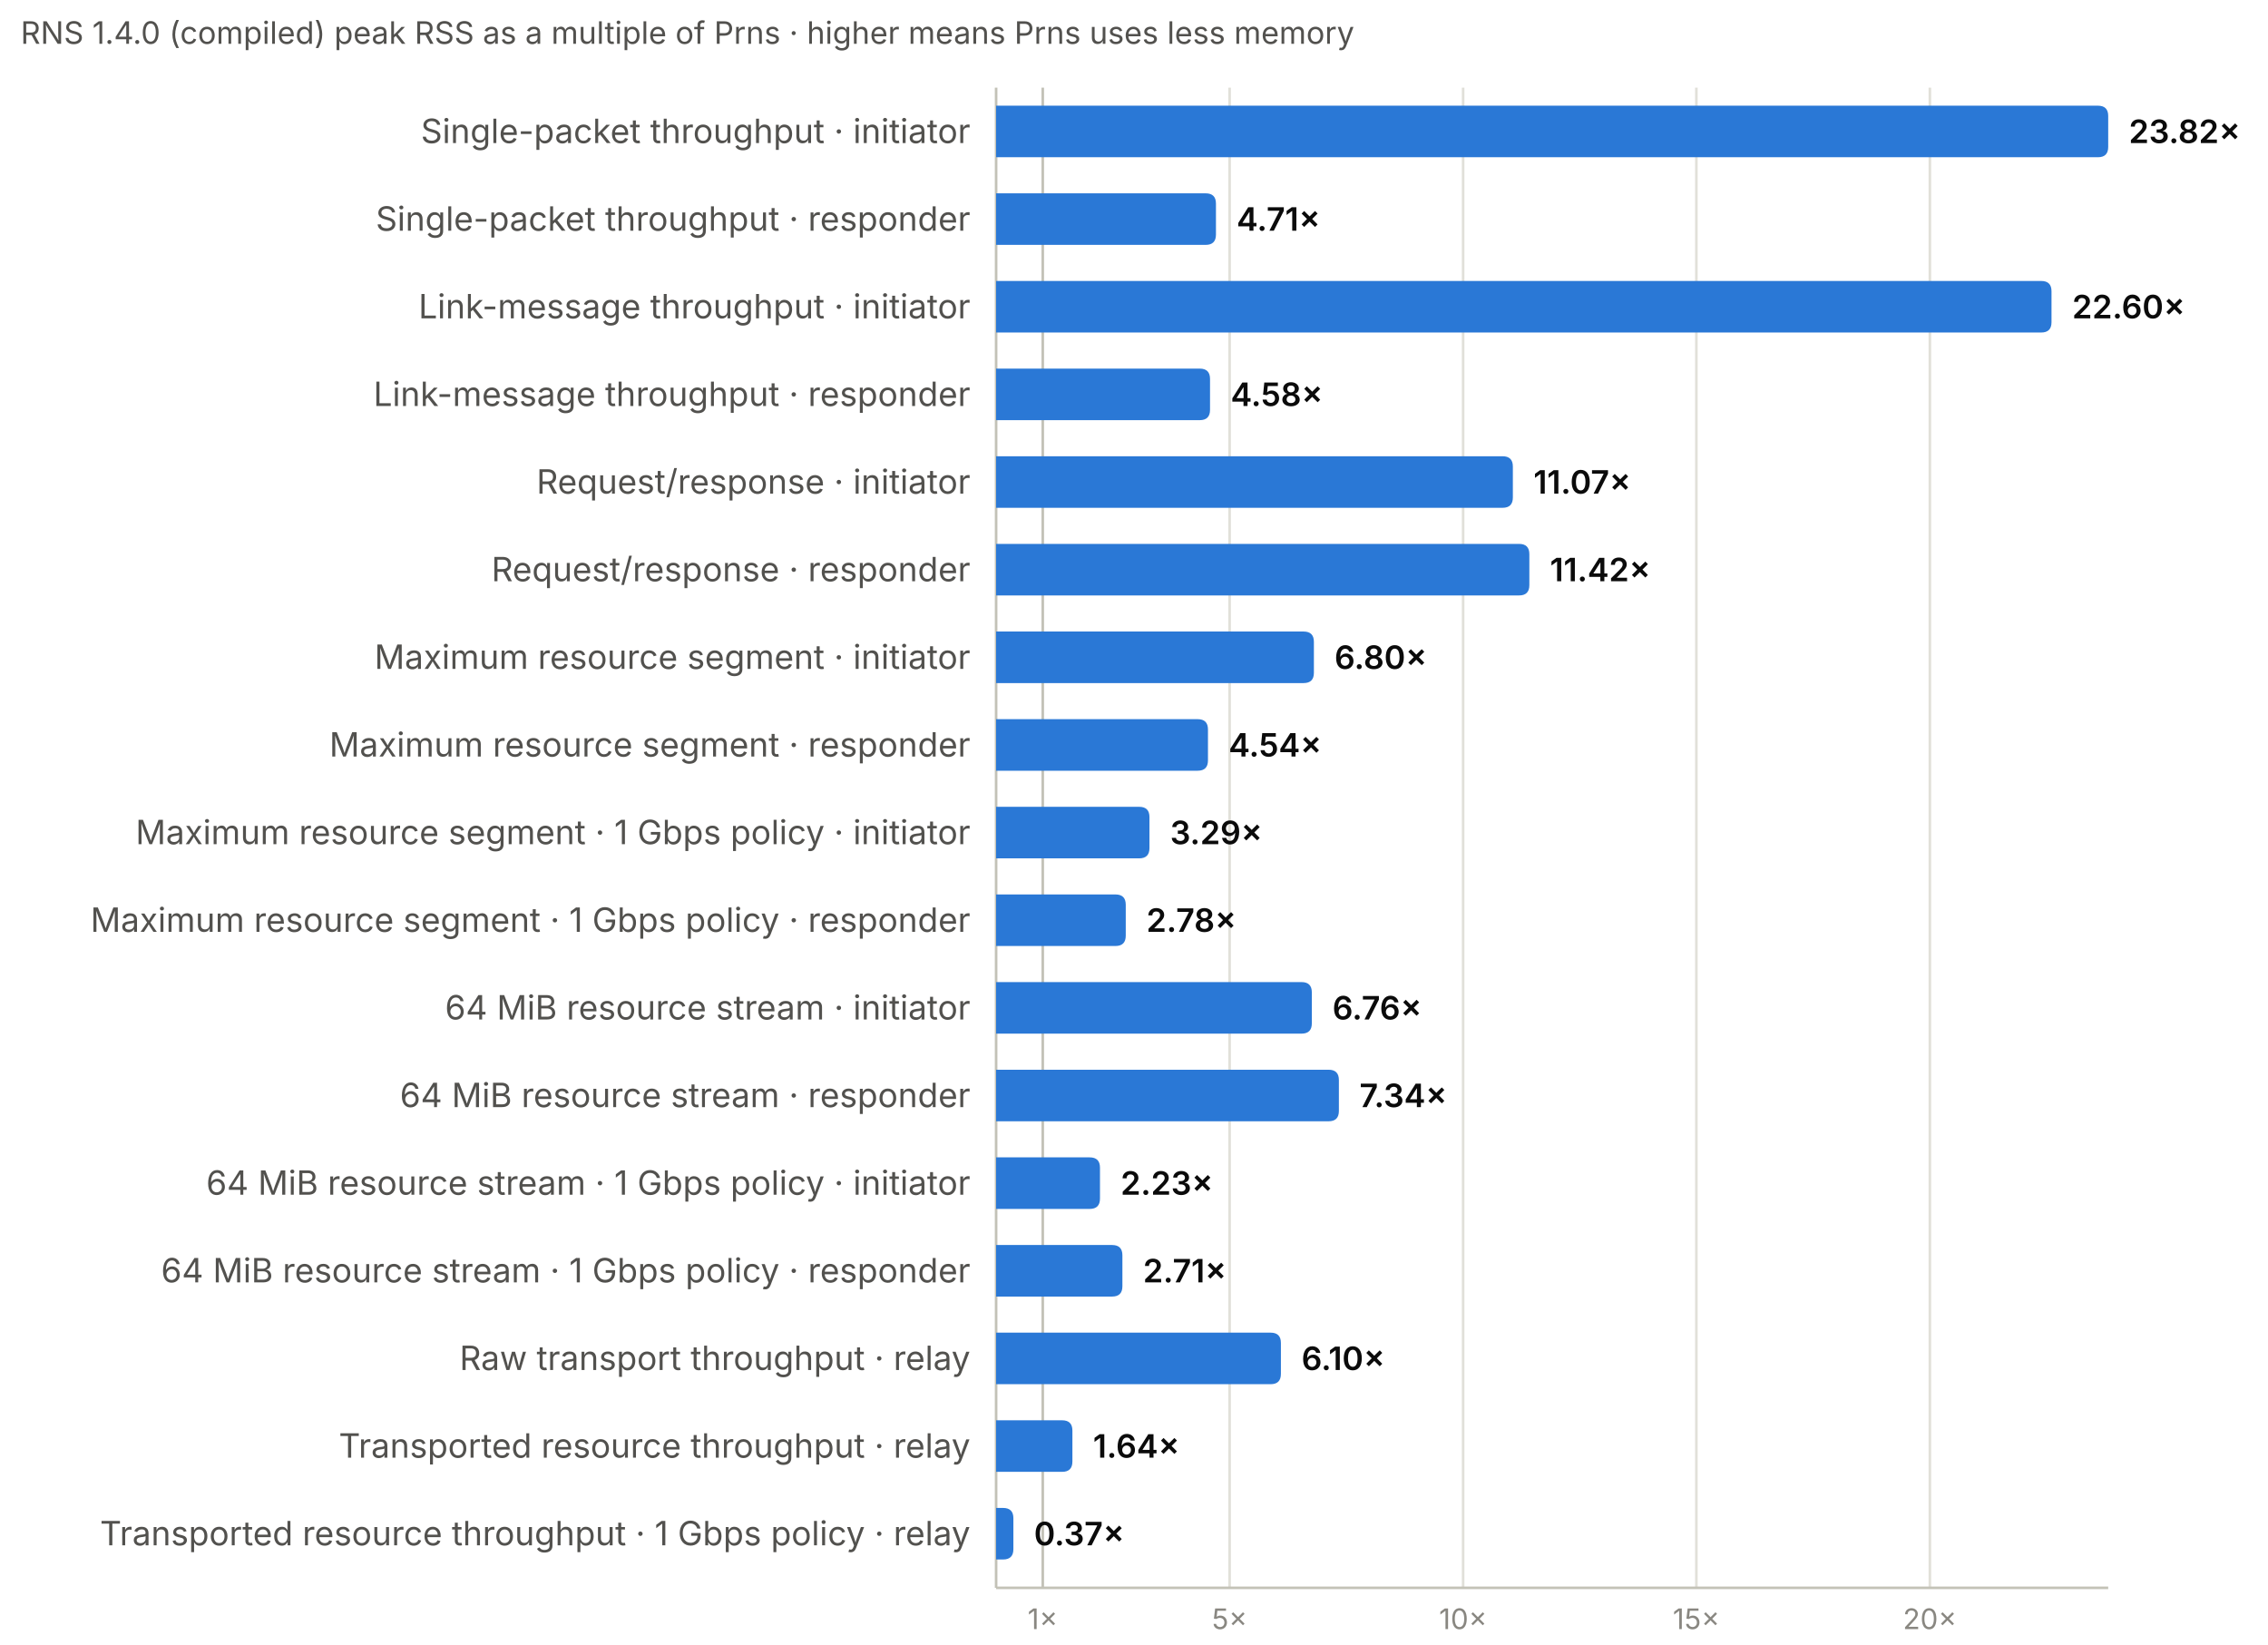
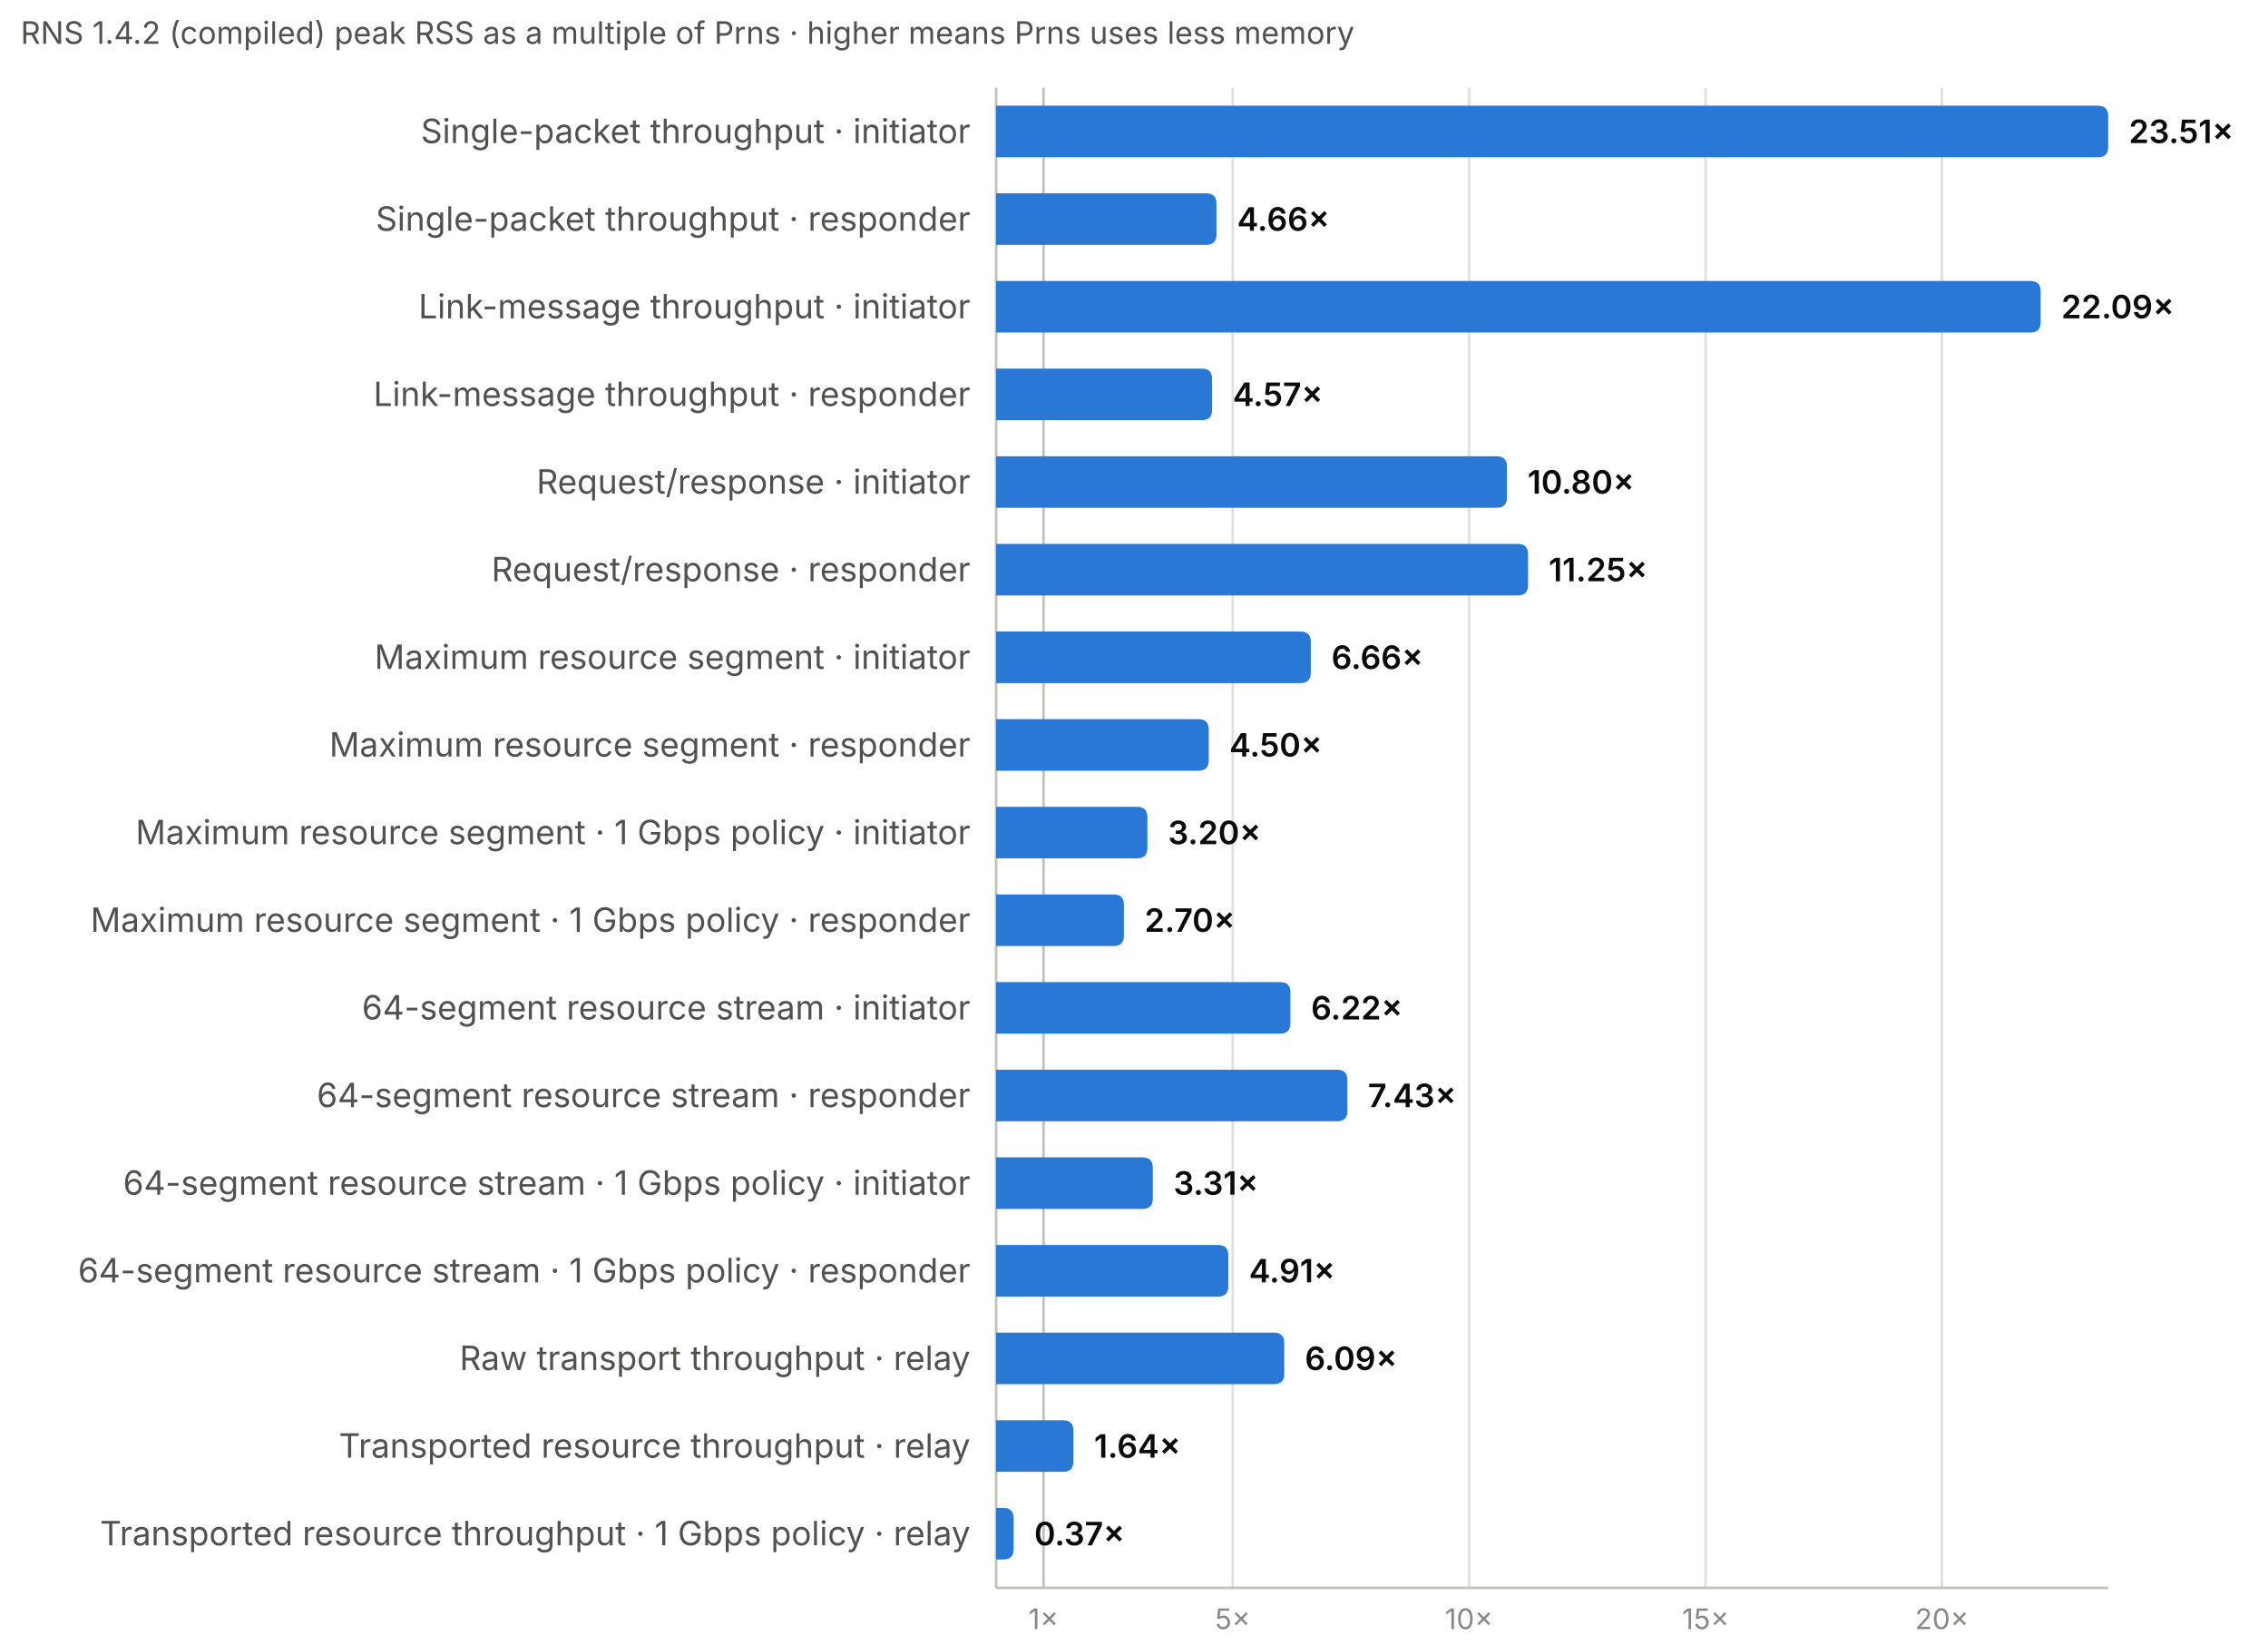
<svg xmlns="http://www.w3.org/2000/svg" width="880" height="638" viewBox="0 0 880 638" role="img" font-family="system-ui, -apple-system, 'Segoe UI', sans-serif">
-   <text x="8" y="17" font-size="12" fill="#52514e">RNS 1.4.0 (compiled) peak RSS as a multiple of Prns · higher means Prns uses less memory</text>
-   <line x1="404.6" y1="34.0" x2="404.6" y2="616.0" stroke="#c3c2b7" stroke-width="1" />
-   <text x="404.6" y="632.0" font-size="11" fill="#898781" text-anchor="middle" font-variant-numeric="tabular-nums">1×</text>
-   <line x1="477.1" y1="34.0" x2="477.1" y2="616.0" stroke="#e1e0d9" stroke-width="1" />
-   <text x="477.1" y="632.0" font-size="11" fill="#898781" text-anchor="middle" font-variant-numeric="tabular-nums">5×</text>
-   <line x1="567.7" y1="34.0" x2="567.7" y2="616.0" stroke="#e1e0d9" stroke-width="1" />
-   <text x="567.7" y="632.0" font-size="11" fill="#898781" text-anchor="middle" font-variant-numeric="tabular-nums">10×</text>
-   <line x1="658.2" y1="34.0" x2="658.2" y2="616.0" stroke="#e1e0d9" stroke-width="1" />
-   <text x="658.2" y="632.0" font-size="11" fill="#898781" text-anchor="middle" font-variant-numeric="tabular-nums">15×</text>
-   <line x1="748.8" y1="34.0" x2="748.8" y2="616.0" stroke="#e1e0d9" stroke-width="1" />
-   <text x="748.8" y="632.0" font-size="11" fill="#898781" text-anchor="middle" font-variant-numeric="tabular-nums">20×</text>
+   <text x="8" y="17" font-size="12" fill="#52514e">RNS 1.4.2 (compiled) peak RSS as a multiple of Prns · higher means Prns uses less memory</text>
+   <line x1="404.9" y1="34.0" x2="404.9" y2="616.0" stroke="#c3c2b7" stroke-width="1" />
+   <text x="404.9" y="632.0" font-size="11" fill="#898781" text-anchor="middle" font-variant-numeric="tabular-nums">1×</text>
+   <line x1="478.3" y1="34.0" x2="478.3" y2="616.0" stroke="#e1e0d9" stroke-width="1" />
+   <text x="478.3" y="632.0" font-size="11" fill="#898781" text-anchor="middle" font-variant-numeric="tabular-nums">5×</text>
+   <line x1="570.0" y1="34.0" x2="570.0" y2="616.0" stroke="#e1e0d9" stroke-width="1" />
+   <text x="570.0" y="632.0" font-size="11" fill="#898781" text-anchor="middle" font-variant-numeric="tabular-nums">10×</text>
+   <line x1="661.8" y1="34.0" x2="661.8" y2="616.0" stroke="#e1e0d9" stroke-width="1" />
+   <text x="661.8" y="632.0" font-size="11" fill="#898781" text-anchor="middle" font-variant-numeric="tabular-nums">15×</text>
+   <line x1="753.5" y1="34.0" x2="753.5" y2="616.0" stroke="#e1e0d9" stroke-width="1" />
+   <text x="753.5" y="632.0" font-size="11" fill="#898781" text-anchor="middle" font-variant-numeric="tabular-nums">20×</text>
  <line x1="386.5" y1="34.0" x2="386.5" y2="616.0" stroke="#c3c2b7" stroke-width="1" />
  <text x="376.5" y="55.5" font-size="13" fill="#52514e" text-anchor="end">Single-packet throughput · initiator</text>
  <path d="M386.5,41.0 L814.0,41.0 Q818.0,41.0 818.0,45.0 L818.0,57.0 Q818.0,61.0 814.0,61.0 L386.5,61.0 Z" fill="#2a78d6" />
-   <text x="826.0" y="55.5" font-size="12.5" font-weight="600" fill="#0b0b0b">23.82×</text>
+   <text x="826.0" y="55.5" font-size="12.5" font-weight="600" fill="#0b0b0b">23.51×</text>
  <text x="376.5" y="89.5" font-size="13" fill="#52514e" text-anchor="end">Single-packet throughput · responder</text>
-   <path d="M386.5,75.0 L467.8,75.0 Q471.8,75.0 471.8,79.0 L471.8,91.0 Q471.8,95.0 467.8,95.0 L386.5,95.0 Z" fill="#2a78d6" />
-   <text x="479.8" y="89.5" font-size="12.5" font-weight="600" fill="#0b0b0b">4.71×</text>
+   <path d="M386.5,75.0 L468.0,75.0 Q472.0,75.0 472.0,79.0 L472.0,91.0 Q472.0,95.0 468.0,95.0 L386.5,95.0 Z" fill="#2a78d6" />
+   <text x="480.0" y="89.5" font-size="12.5" font-weight="600" fill="#0b0b0b">4.66×</text>
  <text x="376.5" y="123.5" font-size="13" fill="#52514e" text-anchor="end">Link-message throughput · initiator</text>
-   <path d="M386.5,109.0 L792.0,109.0 Q796.0,109.0 796.0,113.0 L796.0,125.0 Q796.0,129.0 792.0,129.0 L386.5,129.0 Z" fill="#2a78d6" />
-   <text x="804.0" y="123.5" font-size="12.5" font-weight="600" fill="#0b0b0b">22.60×</text>
+   <path d="M386.5,109.0 L787.8,109.0 Q791.8,109.0 791.8,113.0 L791.8,125.0 Q791.8,129.0 787.8,129.0 L386.5,129.0 Z" fill="#2a78d6" />
+   <text x="799.8" y="123.5" font-size="12.5" font-weight="600" fill="#0b0b0b">22.09×</text>
  <text x="376.5" y="157.5" font-size="13" fill="#52514e" text-anchor="end">Link-message throughput · responder</text>
-   <path d="M386.5,143.0 L465.5,143.0 Q469.5,143.0 469.5,147.0 L469.5,159.0 Q469.5,163.0 465.5,163.0 L386.5,163.0 Z" fill="#2a78d6" />
-   <text x="477.5" y="157.5" font-size="12.5" font-weight="600" fill="#0b0b0b">4.58×</text>
+   <path d="M386.5,143.0 L466.3,143.0 Q470.3,143.0 470.3,147.0 L470.3,159.0 Q470.3,163.0 466.3,163.0 L386.5,163.0 Z" fill="#2a78d6" />
+   <text x="478.3" y="157.5" font-size="12.5" font-weight="600" fill="#0b0b0b">4.57×</text>
  <text x="376.5" y="191.5" font-size="13" fill="#52514e" text-anchor="end">Request/response · initiator</text>
-   <path d="M386.5,177.0 L583.0,177.0 Q587.0,177.0 587.0,181.0 L587.0,193.0 Q587.0,197.0 583.0,197.0 L386.5,197.0 Z" fill="#2a78d6" />
-   <text x="595.0" y="191.5" font-size="12.5" font-weight="600" fill="#0b0b0b">11.07×</text>
+   <path d="M386.5,177.0 L580.7,177.0 Q584.7,177.0 584.7,181.0 L584.7,193.0 Q584.7,197.0 580.7,197.0 L386.5,197.0 Z" fill="#2a78d6" />
+   <text x="592.7" y="191.5" font-size="12.5" font-weight="600" fill="#0b0b0b">10.80×</text>
  <text x="376.5" y="225.5" font-size="13" fill="#52514e" text-anchor="end">Request/response · responder</text>
-   <path d="M386.5,211.0 L589.4,211.0 Q593.4,211.0 593.4,215.0 L593.4,227.0 Q593.4,231.0 589.4,231.0 L386.5,231.0 Z" fill="#2a78d6" />
-   <text x="601.4" y="225.5" font-size="12.5" font-weight="600" fill="#0b0b0b">11.42×</text>
+   <path d="M386.5,211.0 L588.9,211.0 Q592.9,211.0 592.9,215.0 L592.9,227.0 Q592.9,231.0 588.9,231.0 L386.5,231.0 Z" fill="#2a78d6" />
+   <text x="600.9" y="225.5" font-size="12.5" font-weight="600" fill="#0b0b0b">11.25×</text>
  <text x="376.5" y="259.5" font-size="13" fill="#52514e" text-anchor="end">Maximum resource segment · initiator</text>
-   <path d="M386.5,245.0 L505.8,245.0 Q509.8,245.0 509.8,249.0 L509.8,261.0 Q509.8,265.0 505.8,265.0 L386.5,265.0 Z" fill="#2a78d6" />
-   <text x="517.8" y="259.5" font-size="12.5" font-weight="600" fill="#0b0b0b">6.80×</text>
+   <path d="M386.5,245.0 L504.6,245.0 Q508.6,245.0 508.6,249.0 L508.6,261.0 Q508.6,265.0 504.6,265.0 L386.5,265.0 Z" fill="#2a78d6" />
+   <text x="516.6" y="259.5" font-size="12.5" font-weight="600" fill="#0b0b0b">6.66×</text>
  <text x="376.5" y="293.5" font-size="13" fill="#52514e" text-anchor="end">Maximum resource segment · responder</text>
-   <path d="M386.5,279.0 L464.7,279.0 Q468.7,279.0 468.7,283.0 L468.7,295.0 Q468.7,299.0 464.7,299.0 L386.5,299.0 Z" fill="#2a78d6" />
-   <text x="476.7" y="293.5" font-size="12.5" font-weight="600" fill="#0b0b0b">4.54×</text>
+   <path d="M386.5,279.0 L465.0,279.0 Q469.0,279.0 469.0,283.0 L469.0,295.0 Q469.0,299.0 465.0,299.0 L386.5,299.0 Z" fill="#2a78d6" />
+   <text x="477.0" y="293.5" font-size="12.5" font-weight="600" fill="#0b0b0b">4.50×</text>
  <text x="376.5" y="327.5" font-size="13" fill="#52514e" text-anchor="end">Maximum resource segment · 1 Gbps policy · initiator</text>
-   <path d="M386.5,313.0 L442.0,313.0 Q446.0,313.0 446.0,317.0 L446.0,329.0 Q446.0,333.0 442.0,333.0 L386.5,333.0 Z" fill="#2a78d6" />
-   <text x="454.0" y="327.5" font-size="12.5" font-weight="600" fill="#0b0b0b">3.29×</text>
+   <path d="M386.5,313.0 L441.2,313.0 Q445.2,313.0 445.2,317.0 L445.2,329.0 Q445.2,333.0 441.2,333.0 L386.5,333.0 Z" fill="#2a78d6" />
+   <text x="453.2" y="327.5" font-size="12.5" font-weight="600" fill="#0b0b0b">3.20×</text>
  <text x="376.5" y="361.5" font-size="13" fill="#52514e" text-anchor="end">Maximum resource segment · 1 Gbps policy · responder</text>
-   <path d="M386.5,347.0 L432.8,347.0 Q436.8,347.0 436.8,351.0 L436.8,363.0 Q436.8,367.0 432.8,367.0 L386.5,367.0 Z" fill="#2a78d6" />
-   <text x="444.8" y="361.5" font-size="12.5" font-weight="600" fill="#0b0b0b">2.78×</text>
-   <text x="376.5" y="395.5" font-size="13" fill="#52514e" text-anchor="end">64 MiB resource stream · initiator</text>
-   <path d="M386.5,381.0 L505.0,381.0 Q509.0,381.0 509.0,385.0 L509.0,397.0 Q509.0,401.0 505.0,401.0 L386.5,401.0 Z" fill="#2a78d6" />
-   <text x="517.0" y="395.5" font-size="12.5" font-weight="600" fill="#0b0b0b">6.76×</text>
-   <text x="376.5" y="429.5" font-size="13" fill="#52514e" text-anchor="end">64 MiB resource stream · responder</text>
-   <path d="M386.5,415.0 L515.5,415.0 Q519.5,415.0 519.5,419.0 L519.5,431.0 Q519.5,435.0 515.5,435.0 L386.5,435.0 Z" fill="#2a78d6" />
-   <text x="527.5" y="429.5" font-size="12.5" font-weight="600" fill="#0b0b0b">7.34×</text>
-   <text x="376.5" y="463.5" font-size="13" fill="#52514e" text-anchor="end">64 MiB resource stream · 1 Gbps policy · initiator</text>
-   <path d="M386.5,449.0 L422.8,449.0 Q426.8,449.0 426.8,453.0 L426.8,465.0 Q426.8,469.0 422.8,469.0 L386.5,469.0 Z" fill="#2a78d6" />
-   <text x="434.8" y="463.5" font-size="12.5" font-weight="600" fill="#0b0b0b">2.23×</text>
-   <text x="376.5" y="497.5" font-size="13" fill="#52514e" text-anchor="end">64 MiB resource stream · 1 Gbps policy · responder</text>
-   <path d="M386.5,483.0 L431.5,483.0 Q435.5,483.0 435.5,487.0 L435.5,499.0 Q435.5,503.0 431.5,503.0 L386.5,503.0 Z" fill="#2a78d6" />
-   <text x="443.5" y="497.5" font-size="12.5" font-weight="600" fill="#0b0b0b">2.71×</text>
+   <path d="M386.5,347.0 L432.1,347.0 Q436.1,347.0 436.1,351.0 L436.1,363.0 Q436.1,367.0 432.1,367.0 L386.5,367.0 Z" fill="#2a78d6" />
+   <text x="444.1" y="361.5" font-size="12.5" font-weight="600" fill="#0b0b0b">2.70×</text>
+   <text x="376.5" y="395.5" font-size="13" fill="#52514e" text-anchor="end">64-segment resource stream · initiator</text>
+   <path d="M386.5,381.0 L496.7,381.0 Q500.7,381.0 500.7,385.0 L500.7,397.0 Q500.7,401.0 496.7,401.0 L386.5,401.0 Z" fill="#2a78d6" />
+   <text x="508.7" y="395.5" font-size="12.5" font-weight="600" fill="#0b0b0b">6.22×</text>
+   <text x="376.5" y="429.5" font-size="13" fill="#52514e" text-anchor="end">64-segment resource stream · responder</text>
+   <path d="M386.5,415.0 L518.8,415.0 Q522.8,415.0 522.8,419.0 L522.8,431.0 Q522.8,435.0 518.8,435.0 L386.5,435.0 Z" fill="#2a78d6" />
+   <text x="530.8" y="429.5" font-size="12.5" font-weight="600" fill="#0b0b0b">7.43×</text>
+   <text x="376.5" y="463.5" font-size="13" fill="#52514e" text-anchor="end">64-segment resource stream · 1 Gbps policy · initiator</text>
+   <path d="M386.5,449.0 L443.3,449.0 Q447.3,449.0 447.3,453.0 L447.3,465.0 Q447.3,469.0 443.3,469.0 L386.5,469.0 Z" fill="#2a78d6" />
+   <text x="455.3" y="463.5" font-size="12.5" font-weight="600" fill="#0b0b0b">3.31×</text>
+   <text x="376.5" y="497.5" font-size="13" fill="#52514e" text-anchor="end">64-segment resource stream · 1 Gbps policy · responder</text>
+   <path d="M386.5,483.0 L472.6,483.0 Q476.6,483.0 476.6,487.0 L476.6,499.0 Q476.6,503.0 472.6,503.0 L386.5,503.0 Z" fill="#2a78d6" />
+   <text x="484.6" y="497.5" font-size="12.5" font-weight="600" fill="#0b0b0b">4.91×</text>
  <text x="376.5" y="531.5" font-size="13" fill="#52514e" text-anchor="end">Raw transport throughput · relay</text>
-   <path d="M386.5,517.0 L493.0,517.0 Q497.0,517.0 497.0,521.0 L497.0,533.0 Q497.0,537.0 493.0,537.0 L386.5,537.0 Z" fill="#2a78d6" />
-   <text x="505.0" y="531.5" font-size="12.5" font-weight="600" fill="#0b0b0b">6.10×</text>
+   <path d="M386.5,517.0 L494.3,517.0 Q498.3,517.0 498.3,521.0 L498.3,533.0 Q498.3,537.0 494.3,537.0 L386.5,537.0 Z" fill="#2a78d6" />
+   <text x="506.3" y="531.5" font-size="12.5" font-weight="600" fill="#0b0b0b">6.09×</text>
  <text x="376.5" y="565.5" font-size="13" fill="#52514e" text-anchor="end">Transported resource throughput · relay</text>
-   <path d="M386.5,551.0 L412.1,551.0 Q416.1,551.0 416.1,555.0 L416.1,567.0 Q416.1,571.0 412.1,571.0 L386.5,571.0 Z" fill="#2a78d6" />
-   <text x="424.1" y="565.5" font-size="12.5" font-weight="600" fill="#0b0b0b">1.64×</text>
+   <path d="M386.5,551.0 L412.5,551.0 Q416.5,551.0 416.5,555.0 L416.5,567.0 Q416.5,571.0 412.5,571.0 L386.5,571.0 Z" fill="#2a78d6" />
+   <text x="424.5" y="565.5" font-size="12.5" font-weight="600" fill="#0b0b0b">1.64×</text>
  <text x="376.5" y="599.5" font-size="13" fill="#52514e" text-anchor="end">Transported resource throughput · 1 Gbps policy · relay</text>
-   <path d="M386.5,585.0 L389.2,585.0 Q393.2,585.0 393.2,589.0 L393.2,601.0 Q393.2,605.0 389.2,605.0 L386.5,605.0 Z" fill="#2a78d6" />
-   <text x="401.2" y="599.5" font-size="12.5" font-weight="600" fill="#0b0b0b">0.37×</text>
+   <path d="M386.5,585.0 L389.3,585.0 Q393.3,585.0 393.3,589.0 L393.3,601.0 Q393.3,605.0 389.3,605.0 L386.5,605.0 Z" fill="#2a78d6" />
+   <text x="401.3" y="599.5" font-size="12.5" font-weight="600" fill="#0b0b0b">0.37×</text>
  <line x1="386.5" y1="616.0" x2="818.0" y2="616.0" stroke="#c3c2b7" stroke-width="1" />
</svg>
